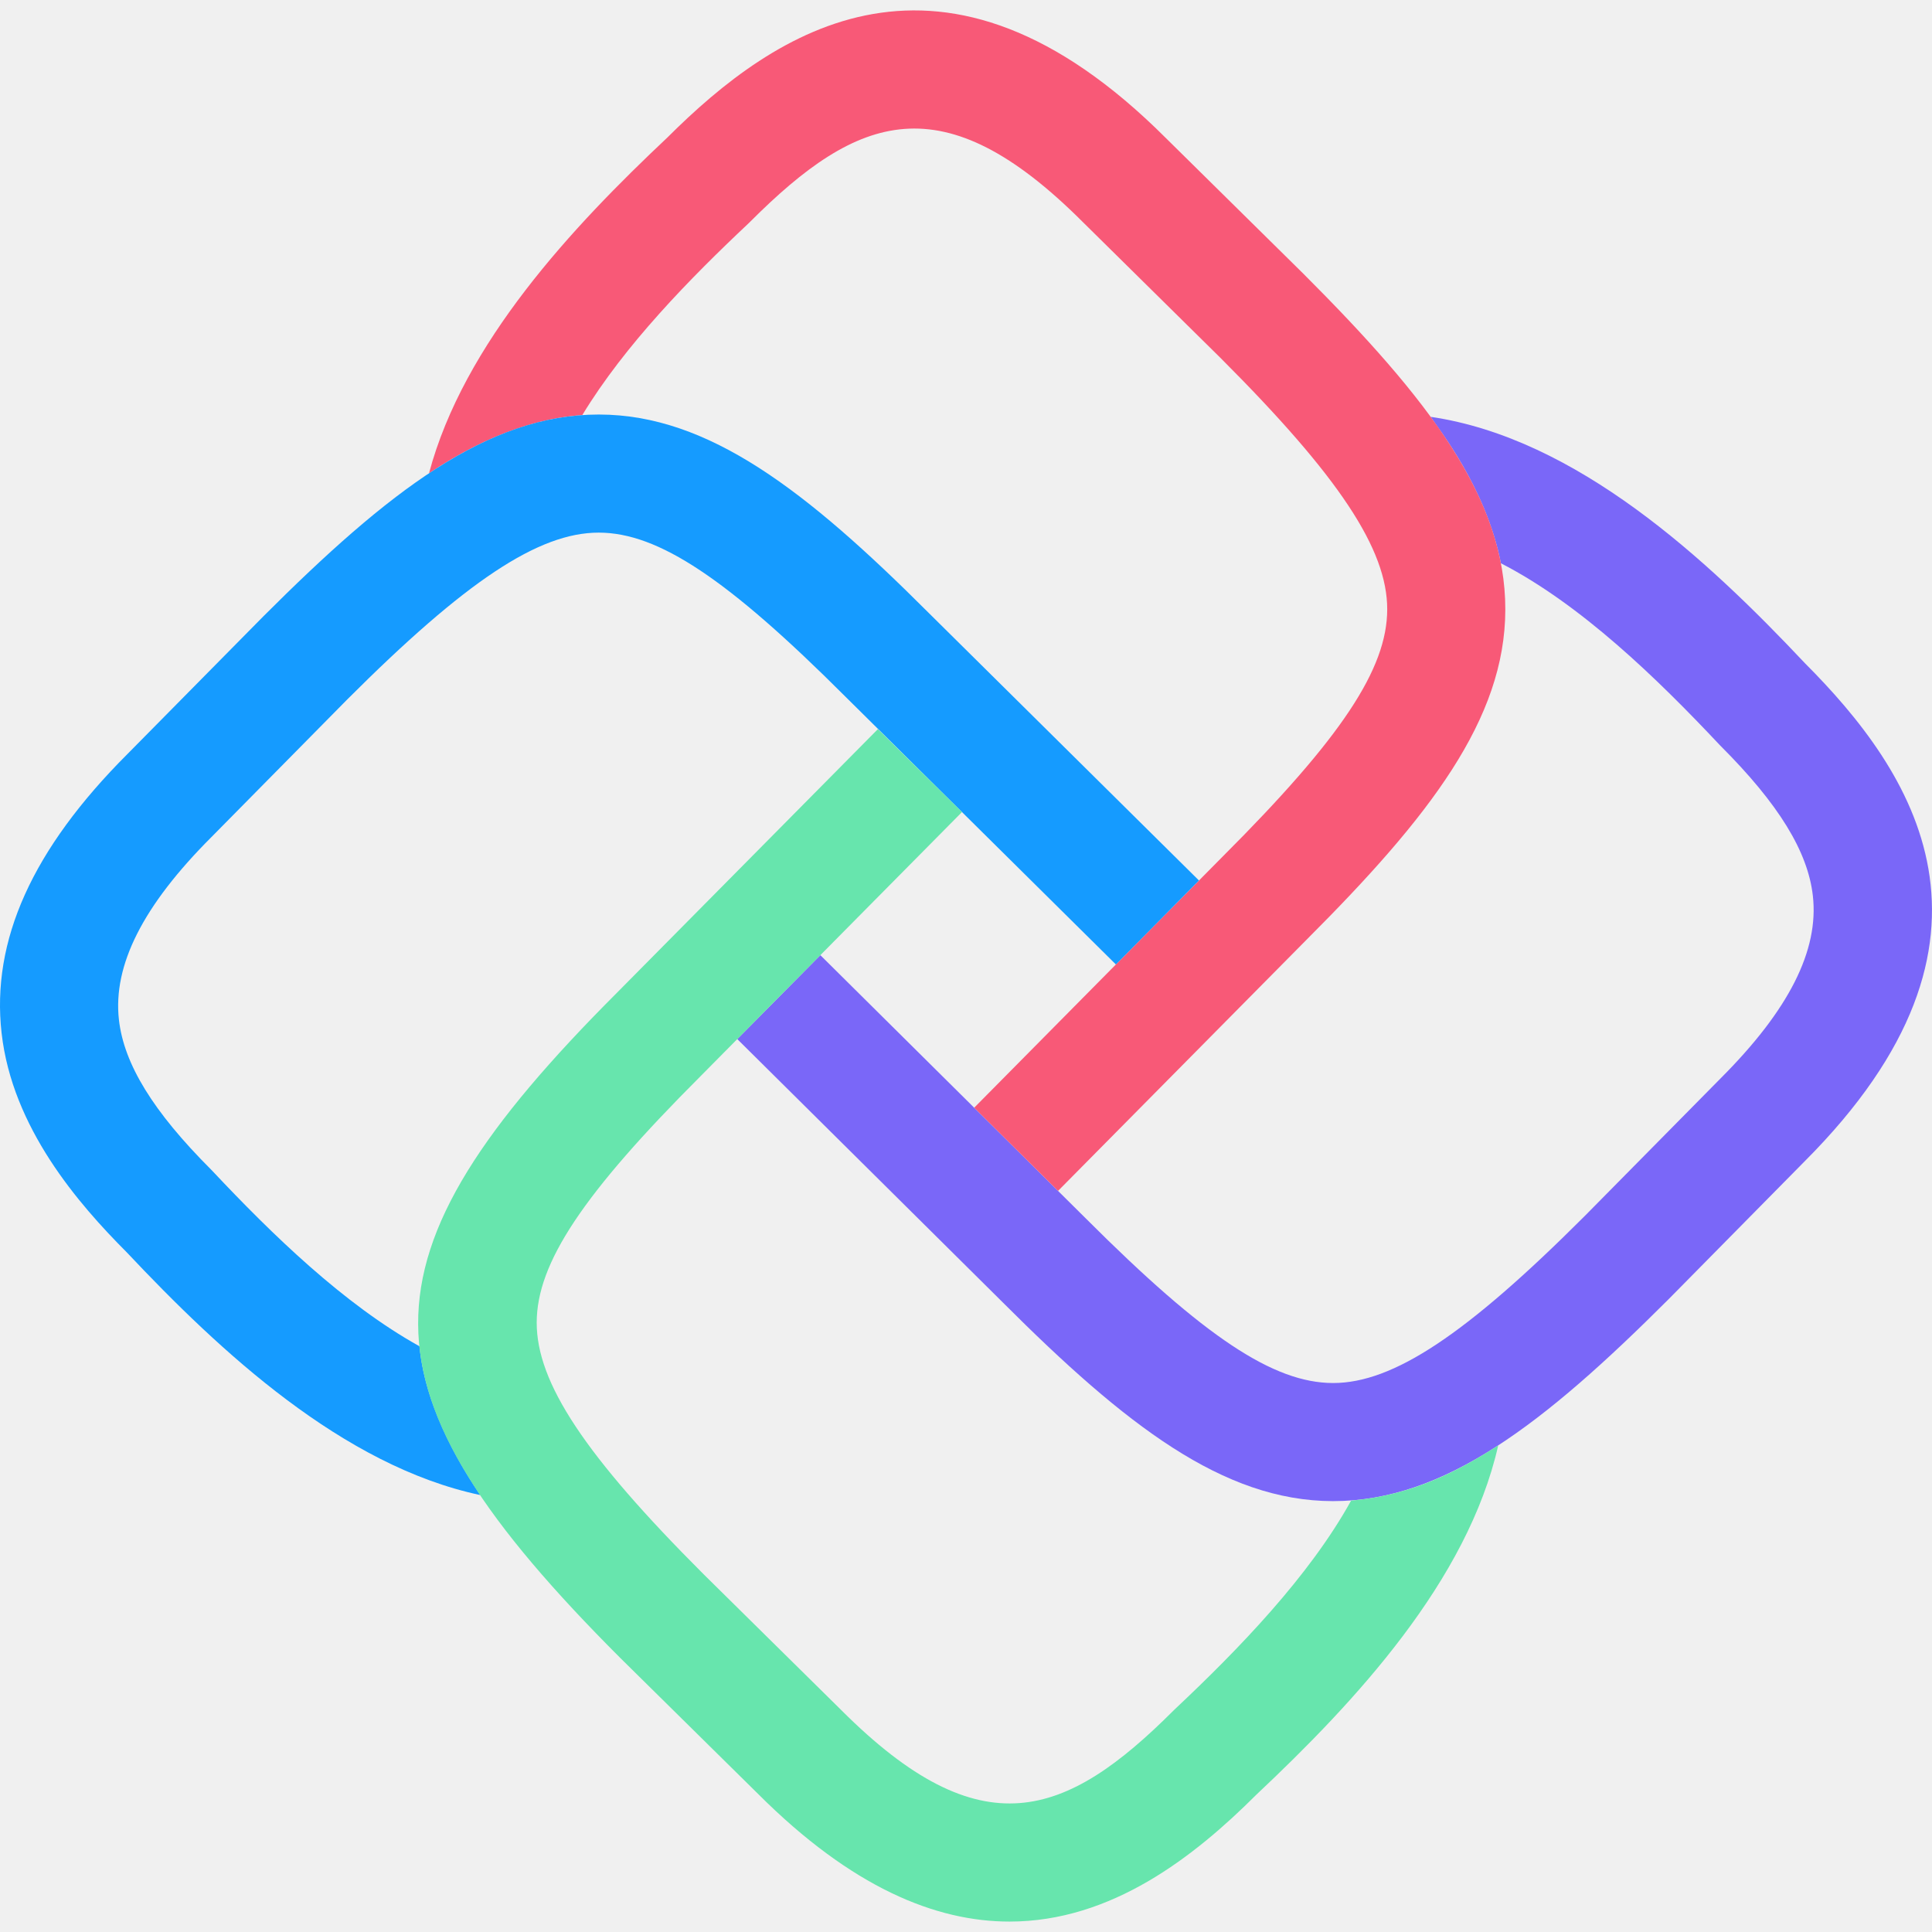
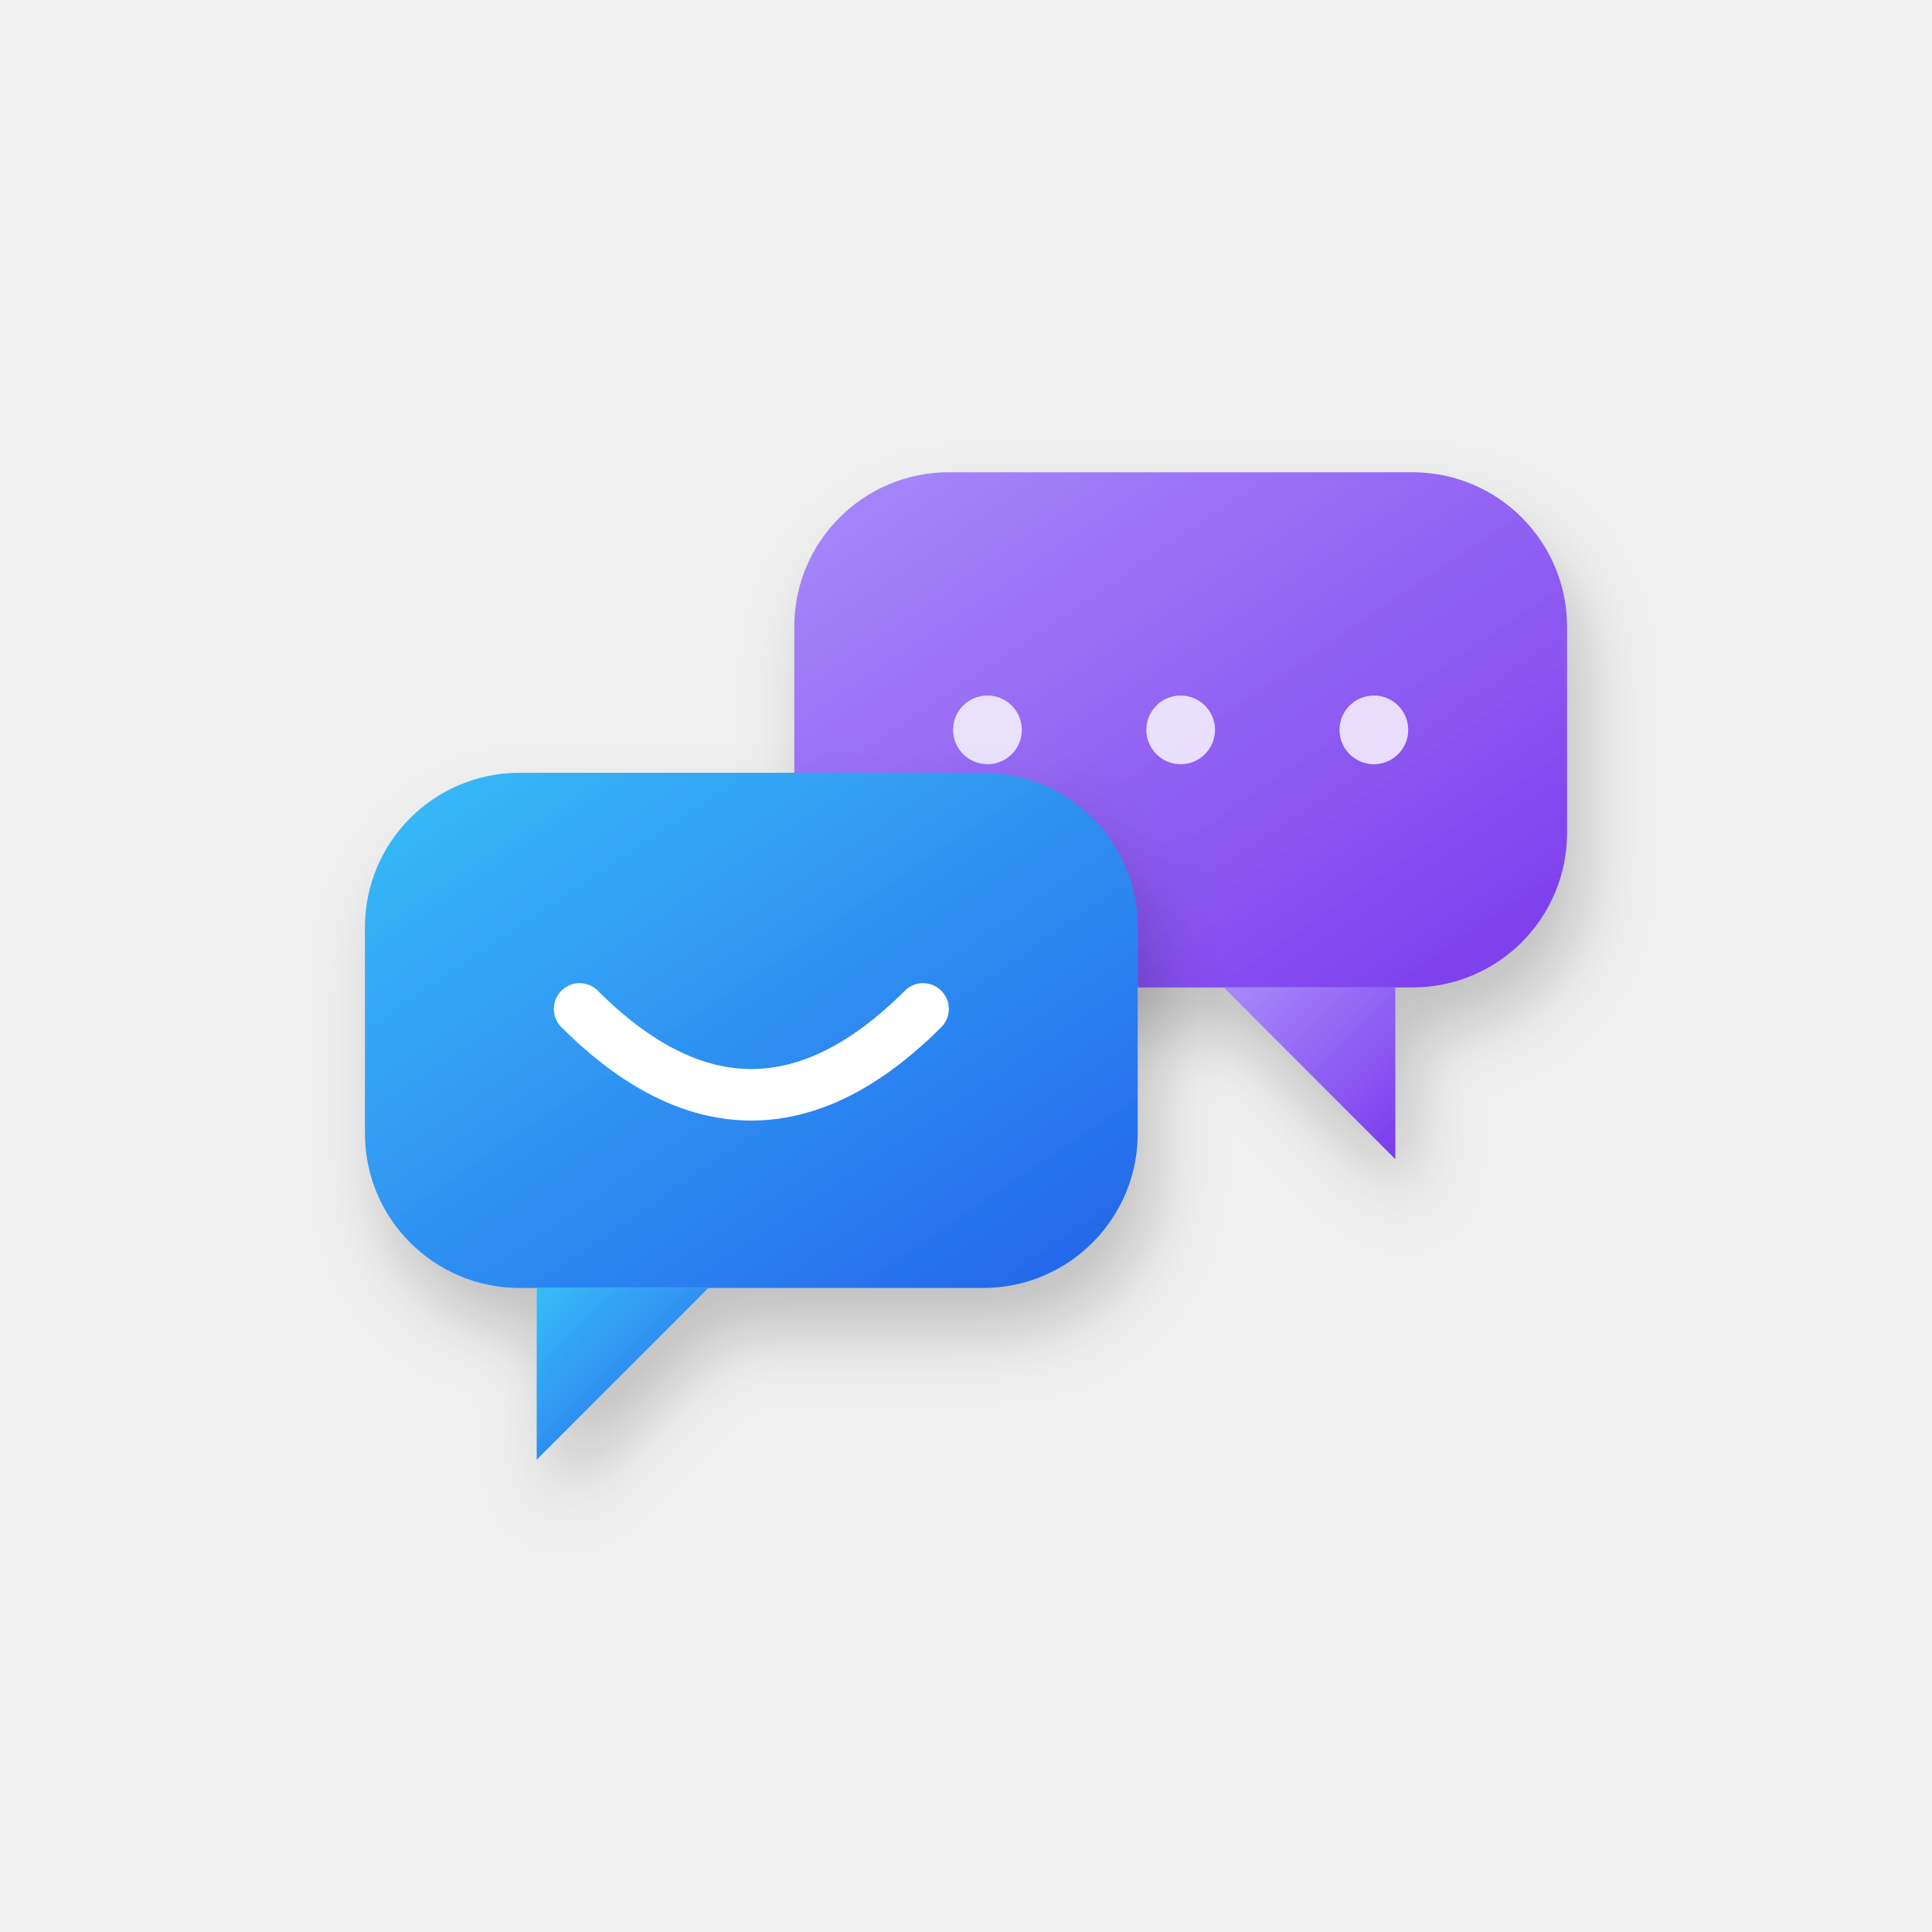
- <svg xmlns="http://www.w3.org/2000/svg" xmlns:xlink="http://www.w3.org/1999/xlink" width="450" height="450" viewBox="0 0 50.37 49.827" version="1.1" id="svg151">
-   <defs id="defs105">
-     <path id="aj28a0fd1a" d="M 1.738,0.156 3.927,2.323 2.347,3.919 0.101,1.81 Z" />
-     <path id="fdje57jgic" d="M 2.201,0.066 3.855,1.703 1.69,3.894 0.093,2.311 Z" />
-     <path id="6bg72xwlze" d="M 2.398,0.044 3.994,1.624 1.886,3.869 0.232,2.232 Z" />
-     <path id="eaqjnja8wg" d="M 1.736,0.023 3.981,2.132 2.344,3.786 0.156,1.619 Z" />
+ <svg xmlns="http://www.w3.org/2000/svg" width="450" height="450" viewBox="0 0 450 450">
+   <defs>
+     <linearGradient id="front-grad" x1="0%" y1="0%" x2="100%" y2="100%">
+       <stop offset="0%" stop-color="#38BDF8" />
+       <stop offset="100%" stop-color="#2563EB" />
+     </linearGradient>
+     <linearGradient id="back-grad" x1="0%" y1="0%" x2="100%" y2="100%">
+       <stop offset="0%" stop-color="#A78BFA" />
+       <stop offset="100%" stop-color="#7C3AED" />
+     </linearGradient>
+     <filter id="shadow" x="-20%" y="-20%" width="140%" height="140%">
+       <feDropShadow dx="4" dy="10" stdDeviation="8" flood-color="#000000" flood-opacity="0.2" />
+     </filter>
  </defs>
-   <g fill="none" fill-rule="evenodd" id="g149" transform="translate(-2.9304427e-4,-1.6465461e-4)">
-     <g id="g147">
-       <g id="g145">
-         <path fill="#7a67f8" d="M 34.758,38.865 H 34.746 C 31.892,38.86 29.342,36.882 26.152,33.692 l -6.93,-6.873 2.166,-2.188 6.937,6.88 c 3.075,3.074 4.876,4.272 6.427,4.275 h 0.005 c 1.567,0 3.467,-1.262 6.558,-4.353 l 3.541,-3.587 c 1.784,-1.784 2.57,-3.34 2.408,-4.762 -0.13,-1.156 -0.894,-2.397 -2.401,-3.904 L 44.83,19.146 C 43.202,17.414 41.211,15.483 39.131,14.414 38.745,12.437 37.48,10.881 37.3,10.596 c 3.803,0.559 7.197,3.703 9.758,6.424 2.788,2.794 5.803,7.176 -0.018,12.996 l -3.54,3.588 c -3.251,3.25 -5.844,5.261 -8.742,5.261" id="path107" />
-         <path fill="#f85977" d="m 25.399,28.608 6.492,-6.562 c 3.076,-3.076 4.274,-4.877 4.276,-6.428 0.004,-1.567 -1.257,-3.469 -4.352,-6.563 L 28.228,5.515 C 24.58,1.867 22.369,2.699 19.561,5.507 L 19.528,5.54 c -1.54,1.448 -3.237,3.182 -4.346,5.01 -1.031,0.073 -2.361,0.424 -3.997,1.518 0.906,-3.397 3.737,-6.422 6.216,-8.755 2.794,-2.789 7.177,-5.804 12.997,0.017 l 3.588,3.54 c 3.255,3.256 5.266,5.851 5.26,8.754 -0.005,2.854 -1.982,5.404 -5.172,8.594 l -6.489,6.559 z" id="path109" />
-         <path fill="#159bff" d="M 12.522,38.707 C 8.939,37.946 5.746,34.972 3.308,32.382 2.035,31.106 0.321,29.13 0.042,26.663 c -0.274,-2.414 0.8,-4.795 3.283,-7.278 l 3.542,-3.588 c 3.25,-3.25 5.843,-5.261 8.74,-5.261 h 0.013 c 2.854,0.005 5.404,1.983 8.593,5.172 l 7.046,6.976 -2.165,2.19 -7.053,-6.983 c -3.076,-3.076 -4.876,-4.273 -6.427,-4.276 h -0.006 c -1.566,0 -3.466,1.261 -6.557,4.352 L 5.51,21.555 c -1.784,1.784 -2.57,3.34 -2.409,4.762 0.131,1.156 0.894,2.396 2.402,3.904 l 0.033,0.034 c 1.55,1.649 3.43,3.479 5.401,4.573 0.168,1.739 1.2,3.297 1.585,3.88" id="path111" />
-         <path fill="#67e5ad" d="m 26.32,49.827 c -1.925,0 -4.114,-0.886 -6.557,-3.33 l -3.588,-3.54 C 9.167,35.949 9.151,32.546 16.086,25.61 l 6.802,-6.872 2.193,2.162 -6.812,6.882 c -3.076,3.076 -4.273,4.877 -4.276,6.427 -0.003,1.568 1.258,3.47 4.352,6.563 l 3.588,3.541 c 3.646,3.647 5.858,2.816 8.666,0.008 l 0.034,-0.033 c 1.654,-1.555 3.5,-3.46 4.593,-5.437 1.661,-0.14 2.9,-0.841 3.835,-1.438 -0.8,3.537 -3.738,6.69 -6.302,9.102 -1.62,1.618 -3.777,3.312 -6.439,3.312" id="path113" />
-         <g transform="translate(21.154,18.577)" id="g120">
-           <mask id="8jptpqrneb" fill="#ffffff">
-             <use xlink:href="#aj28a0fd1a" id="use115" />
-           </mask>
-           <path d="M 0.101,1.81 1.738,0.156 3.927,2.323 2.347,3.919 Z" mask="url(#8jptpqrneb)" id="path118" />
-         </g>
-         <g transform="translate(27.404,20.981)" id="g127">
-           <mask id="b2iljpfwbd" fill="#ffffff">
-             <use xlink:href="#fdje57jgic" id="use122" />
-           </mask>
-           <path d="M 2.201,0.066 3.855,1.703 1.69,3.894 0.093,2.311 Z" mask="url(#b2iljpfwbd)" id="path125" />
-         </g>
-         <g transform="translate(18.99,24.587)" id="g134">
-           <mask id="gj70tyfpnf" fill="#ffffff">
-             <use xlink:href="#6bg72xwlze" id="use129" />
-           </mask>
-           <path d="M 1.886,3.869 0.232,2.232 2.398,0.044 3.994,1.624 Z" mask="url(#gj70tyfpnf)" id="path132" />
-         </g>
-         <g transform="translate(25.24,26.99)" id="g141">
-           <mask id="z7vhvduckh" fill="#ffffff">
-             <use xlink:href="#eaqjnja8wg" id="use136" />
-           </mask>
-           <path d="M 3.981,2.132 2.344,3.786 0.156,1.619 1.736,0.023 Z" mask="url(#z7vhvduckh)" id="path139" />
-         </g>
-       </g>
+   <g transform="translate(65, 90)">
+     <g filter="url(#shadow)">
+       <rect x="120" y="20" width="180" height="120" rx="36" fill="url(#back-grad)" />
+       <path d="M 260,140 L 260,180 L 220,140 Z" fill="url(#back-grad)" />
+       <circle cx="165" cy="80" r="8" fill="#FFFFFF" opacity="0.8" />
+       <circle cx="210" cy="80" r="8" fill="#FFFFFF" opacity="0.8" />
+       <circle cx="255" cy="80" r="8" fill="#FFFFFF" opacity="0.8" />
+     </g>
+     <g filter="url(#shadow)">
+       <rect x="20" y="90" width="180" height="120" rx="36" fill="url(#front-grad)" />
+       <path d="M 60,210 L 60,250 L 100,210 Z" fill="url(#front-grad)" />
+       <path d="M 70,145 Q 110,185 150,145" fill="none" stroke="#FFFFFF" stroke-width="12" stroke-linecap="round" />
    </g>
  </g>
</svg>
